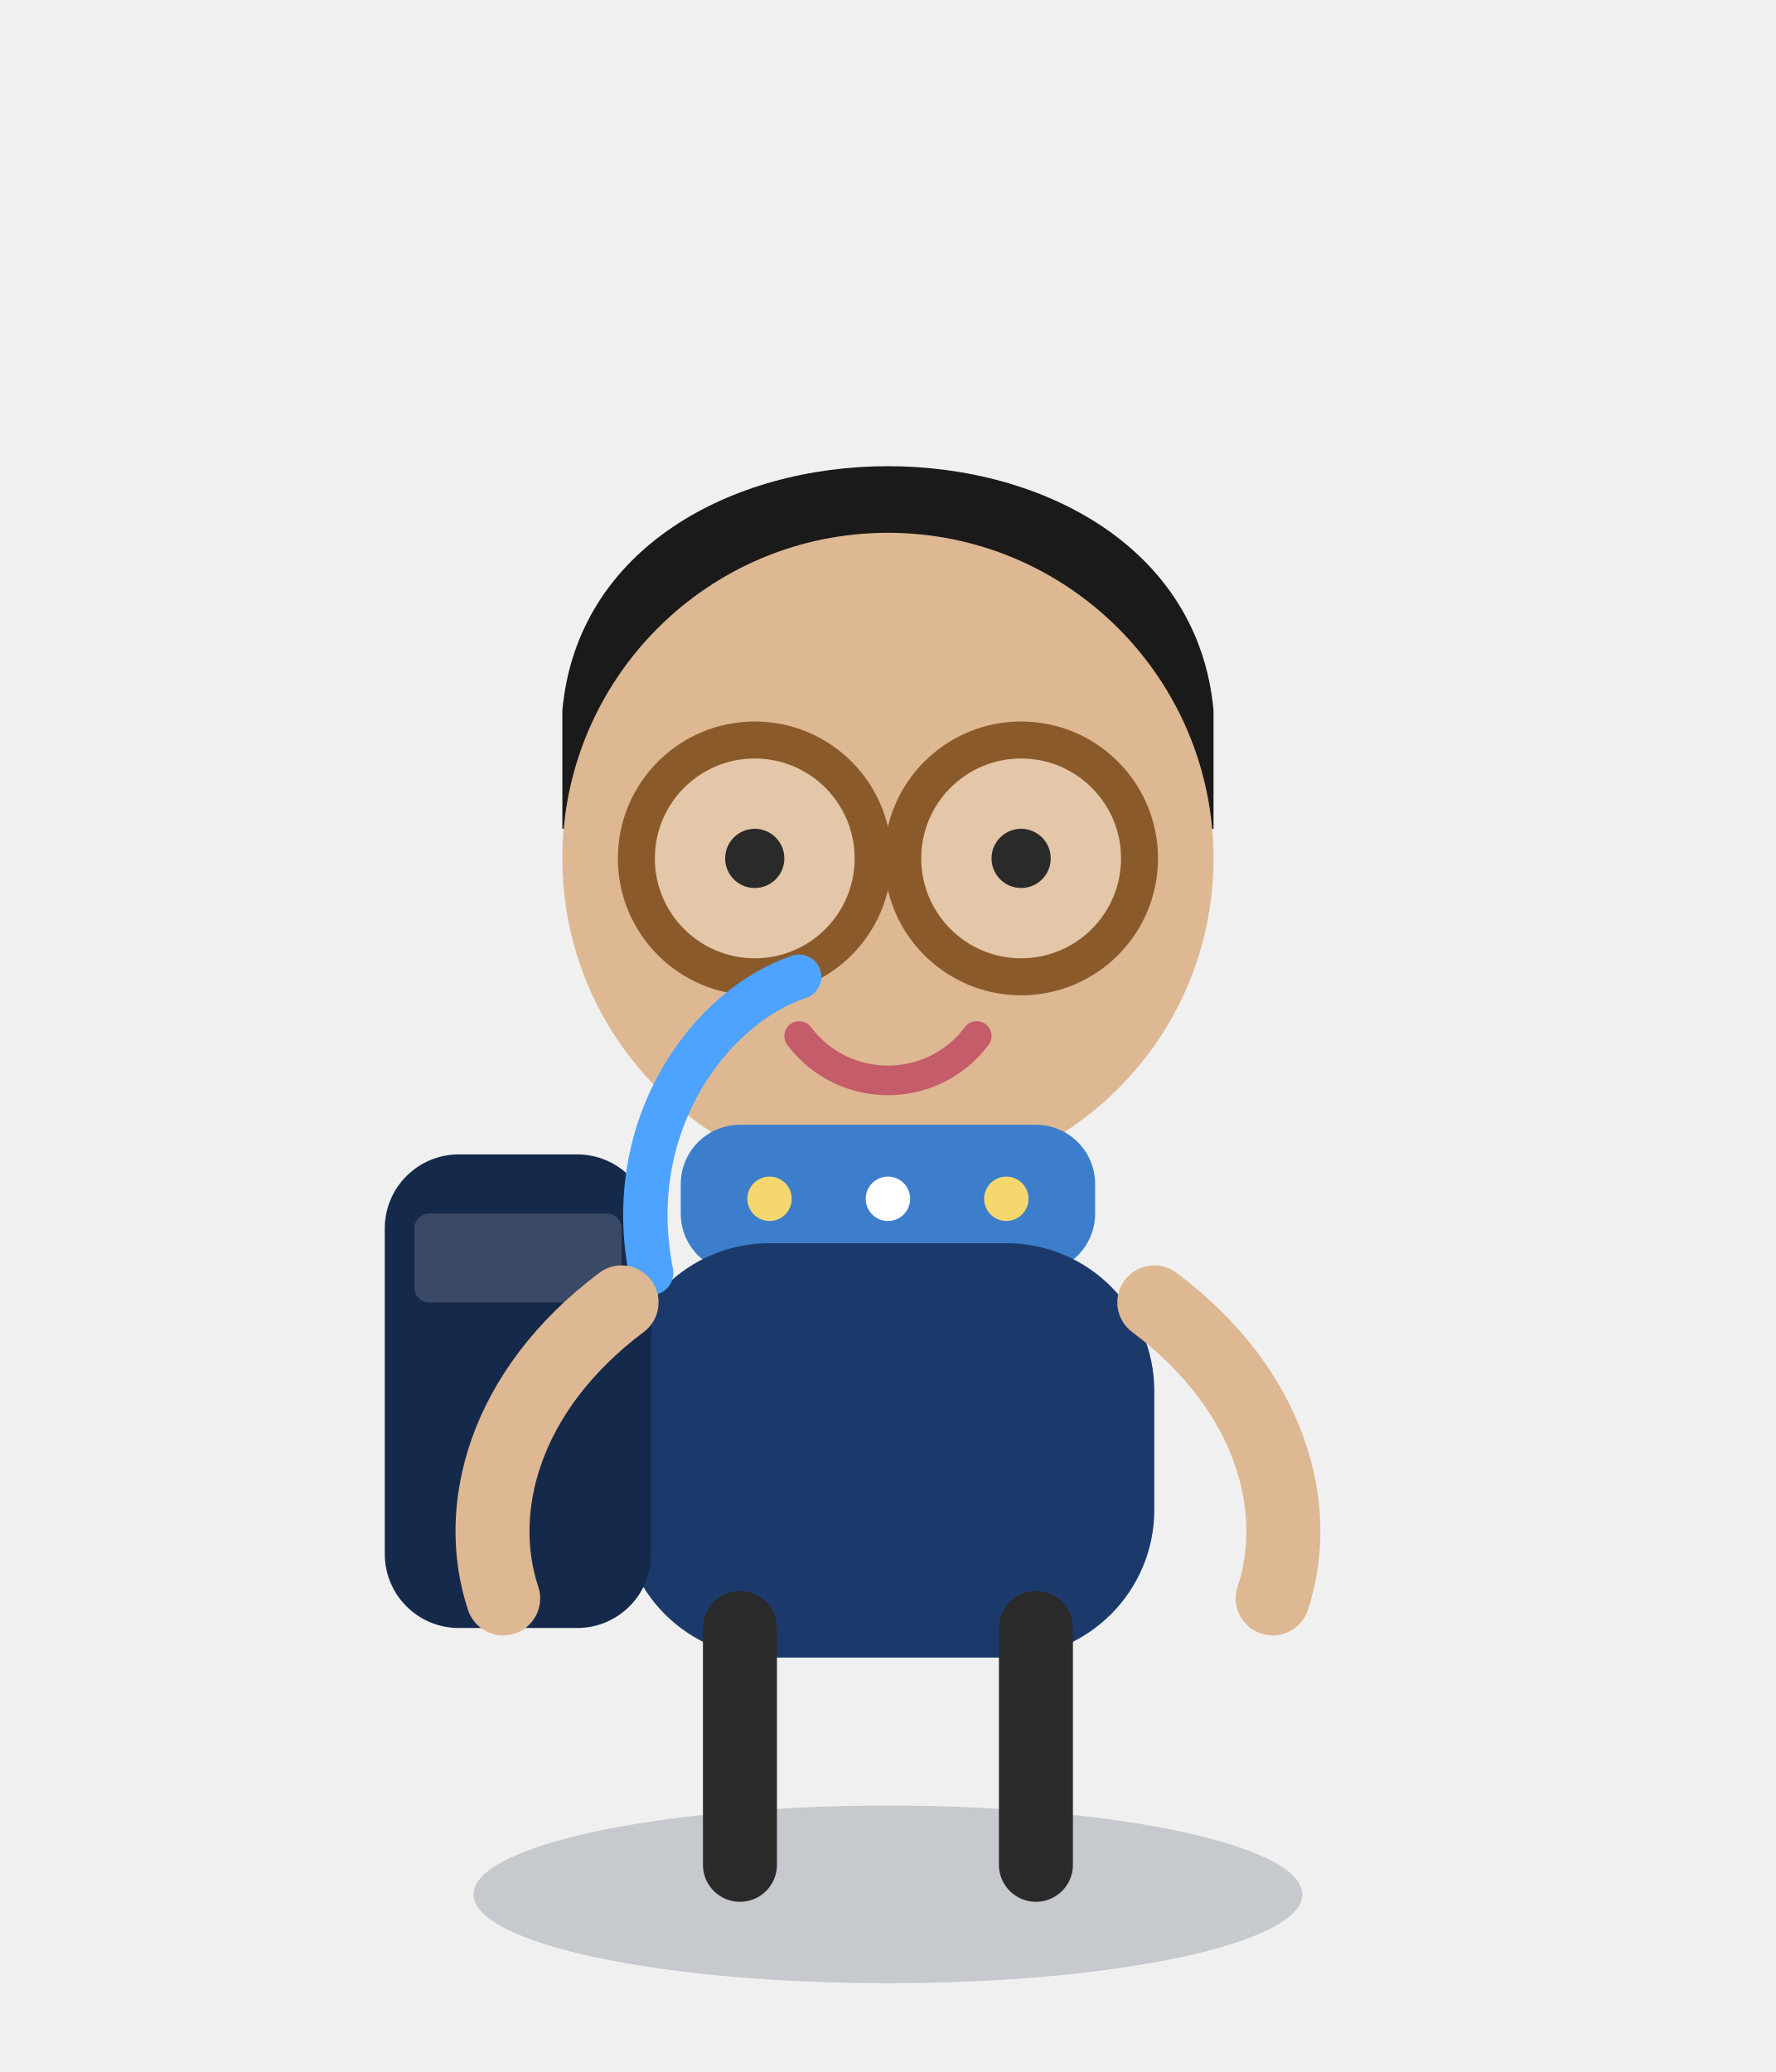
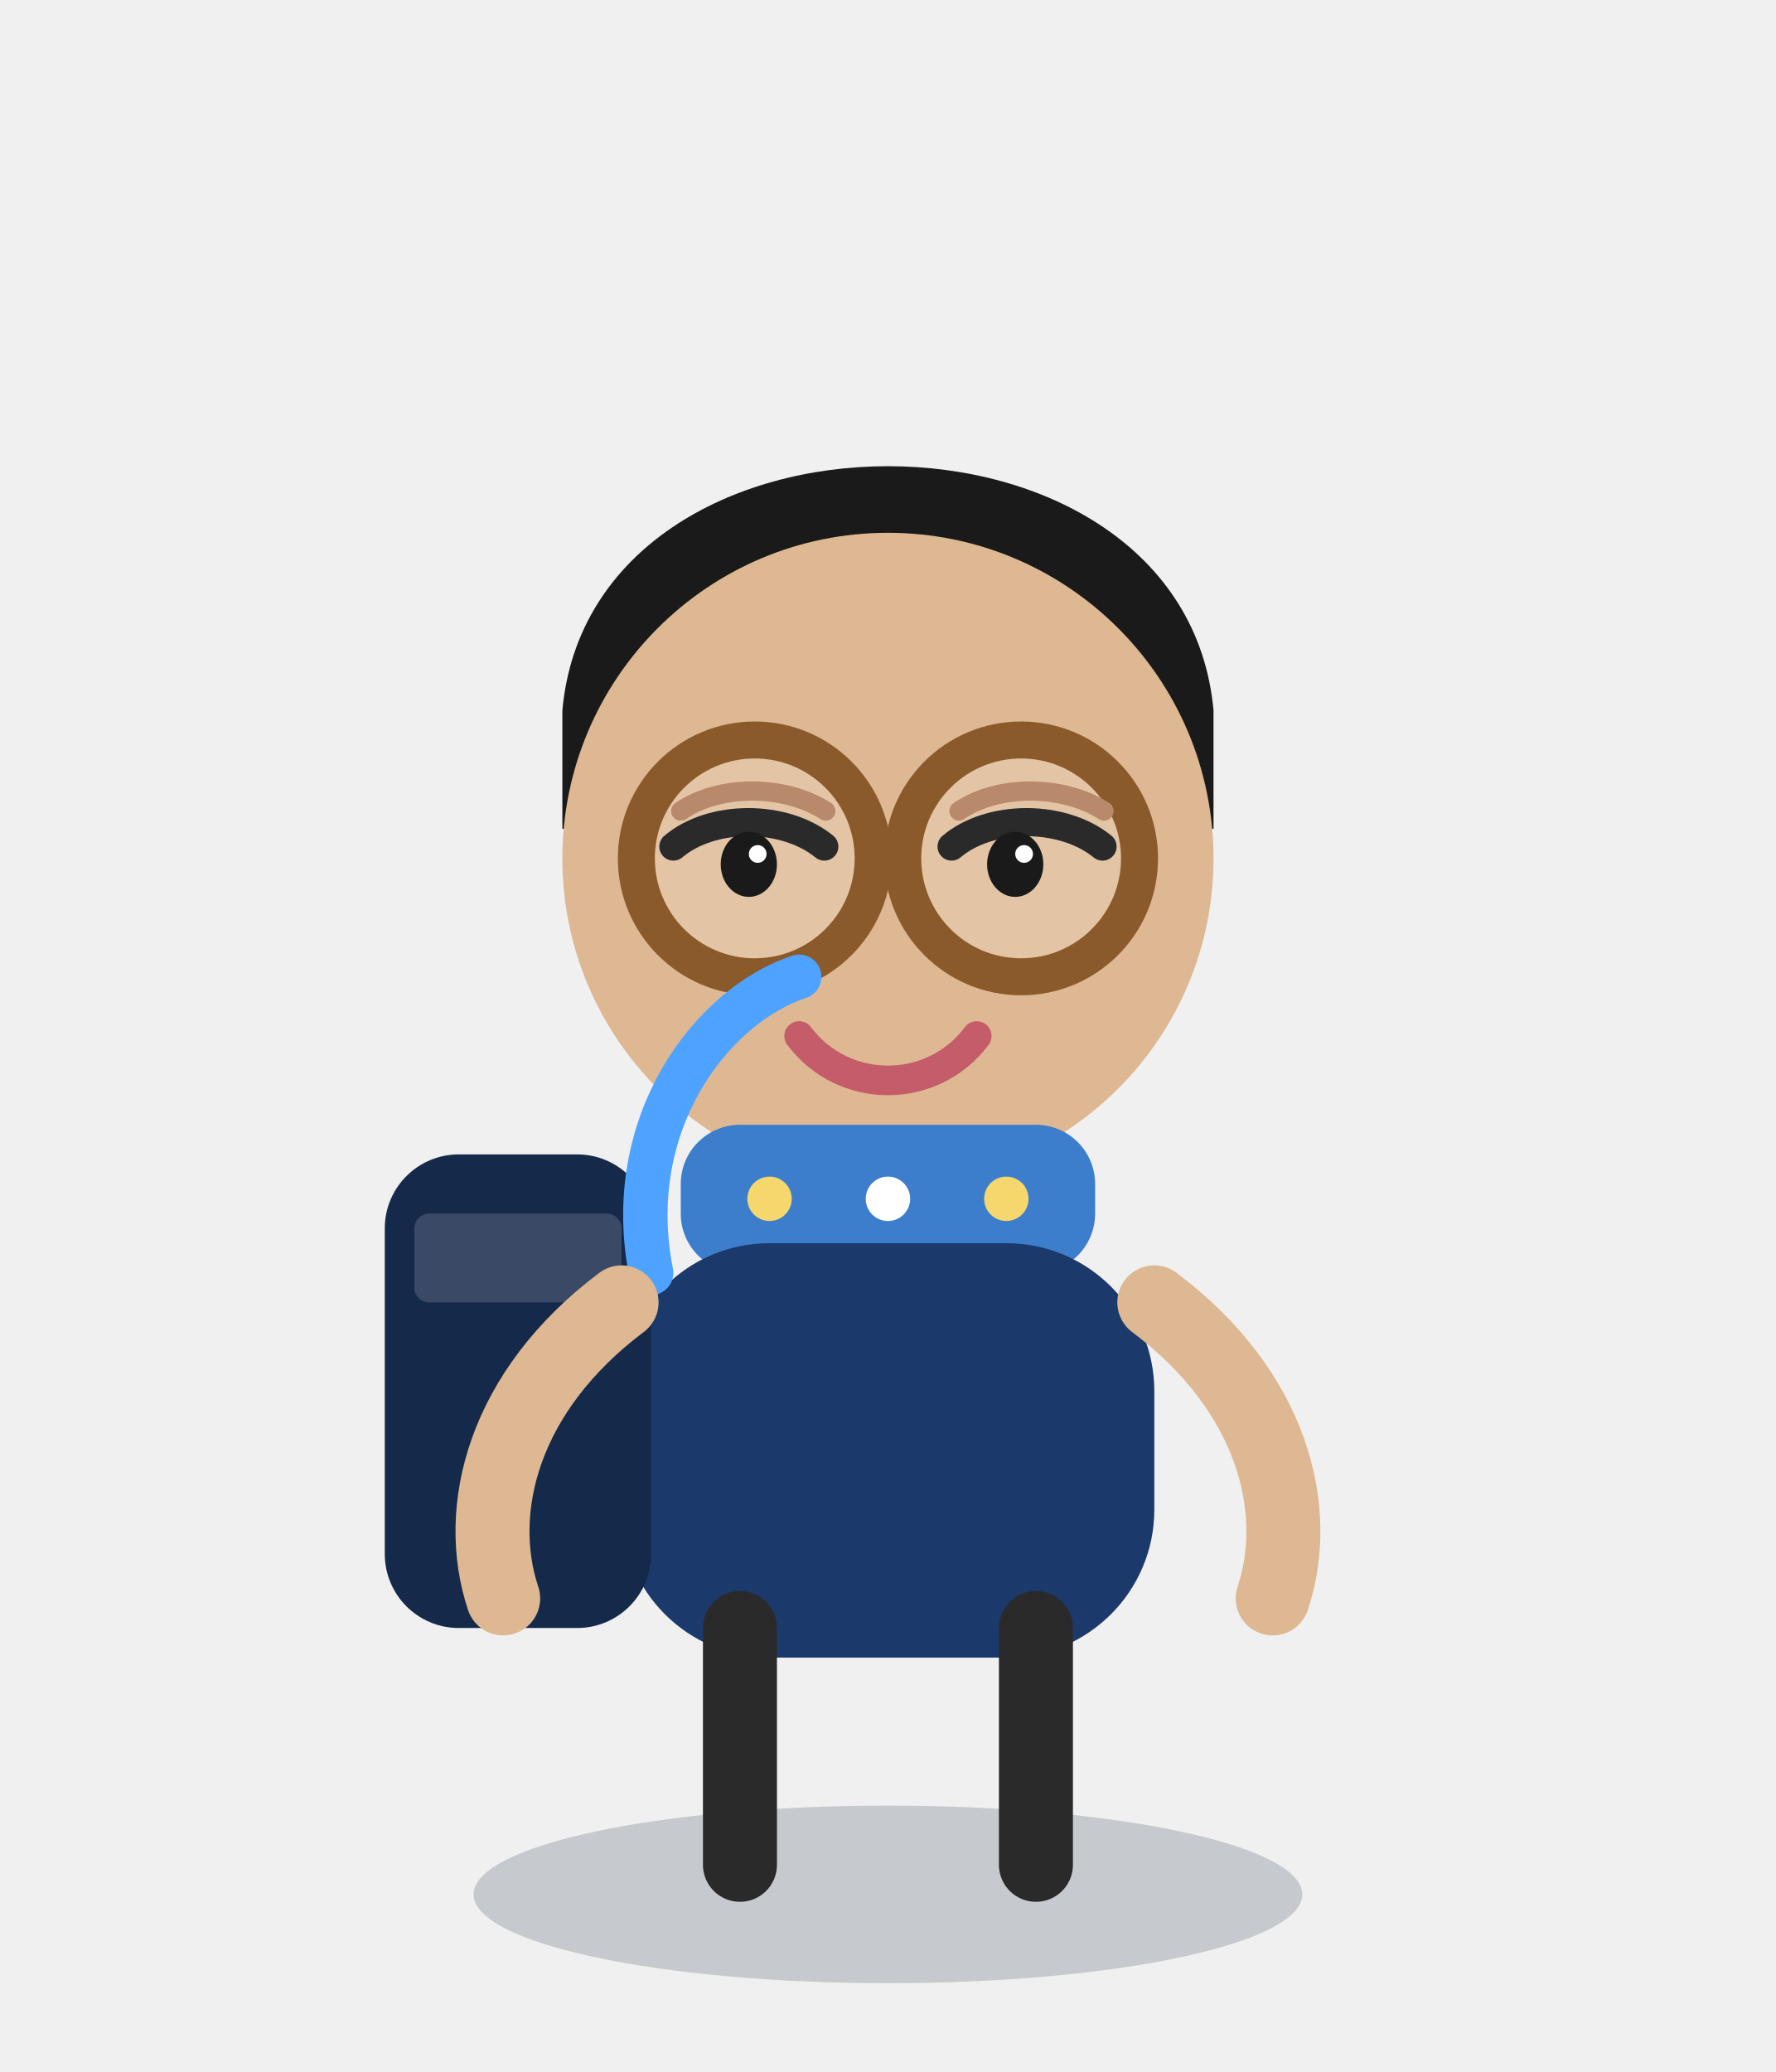
<svg xmlns="http://www.w3.org/2000/svg" viewBox="0 0 120 140" fill="none">
  <ellipse cx="60" cy="128" rx="28" ry="6" fill="#041833" opacity=".18" />
  <path d="M38 48c2-22 42-22 44 0v8H38z" fill="#1A1A1A" />
  <path d="M40 42c8-4 16-2 20 2 4-4 12-6 20-2l-2 8H42z" fill="#1A1A1A" />
  <circle cx="60" cy="58" r="22" fill="#DDB892" />
-   <circle cx="51" cy="58" r="8" stroke="#8B5A2B" stroke-width="2.5" fill="rgba(255,255,255,.2)" />
-   <circle cx="69" cy="58" r="8" stroke="#8B5A2B" stroke-width="2.5" fill="rgba(255,255,255,.2)" />
+   <circle cx="51" cy="58" r="8" stroke="#8B5A2B" stroke-width="2.5" fill="rgba(255,255,255,.18)" />
+   <circle cx="69" cy="58" r="8" stroke="#8B5A2B" stroke-width="2.5" fill="rgba(255,255,255,.18)" />
  <path d="M59 58h2" stroke="#8B5A2B" stroke-width="2" />
-   <circle cx="51" cy="58" r="2" fill="#2A2A2A" />
-   <circle cx="69" cy="58" r="2" fill="#2A2A2A" />
+   <path d="M45.5 57.2c2.6-2.2 7.5-2.2 10.2 0" stroke="#2A2A2A" stroke-width="1.9" stroke-linecap="round" fill="none" />
+   <path d="M64.3 57.2c2.6-2.2 7.5-2.2 10.2 0" stroke="#2A2A2A" stroke-width="1.9" stroke-linecap="round" fill="none" />
+   <ellipse cx="50.6" cy="58.4" rx="1.9" ry="2.2" fill="#1A1A1A" />
+   <ellipse cx="68.6" cy="58.4" rx="1.9" ry="2.2" fill="#1A1A1A" />
+   <circle cx="51.2" cy="57.7" r="0.6" fill="#FFF" />
+   <circle cx="69.2" cy="57.7" r="0.6" fill="#FFF" />
+   <path d="M46 54.8c2.6-1.8 7-1.8 9.8 0" stroke="#B8896A" stroke-width="1.3" stroke-linecap="round" />
+   <path d="M64.8 54.8c2.6-1.8 7-1.8 9.8 0" stroke="#B8896A" stroke-width="1.3" stroke-linecap="round" />
  <path d="M54 70c3 4 9 4 12 0" stroke="#C45C6A" stroke-width="2" stroke-linecap="round" />
  <rect x="46" y="76" width="28" height="10" rx="4" fill="#3D7ECC" />
  <circle cx="52" cy="81" r="1.5" fill="#F5D76E" />
  <circle cx="60" cy="81" r="1.5" fill="#FFF" />
  <circle cx="68" cy="81" r="1.5" fill="#F5D76E" />
  <rect x="42" y="84" width="36" height="28" rx="10" fill="#1B3A6B" />
  <rect x="26" y="78" width="18" height="32" rx="5" fill="#152A4A" />
  <rect x="28" y="82" width="14" height="6" rx="1" fill="#3A4A66" />
  <path d="M44 86c-2-10 4-18 10-20" stroke="#4DA3FF" stroke-width="3" stroke-linecap="round" fill="none" />
  <path d="M42 88c-8 6-10 14-8 20" stroke="#DDB892" stroke-width="5" stroke-linecap="round" />
  <path d="M78 88c8 6 10 14 8 20" stroke="#DDB892" stroke-width="5" stroke-linecap="round" />
  <path d="M50 110v16M70 110v16" stroke="#2A2A2A" stroke-width="5" stroke-linecap="round" />
</svg>
